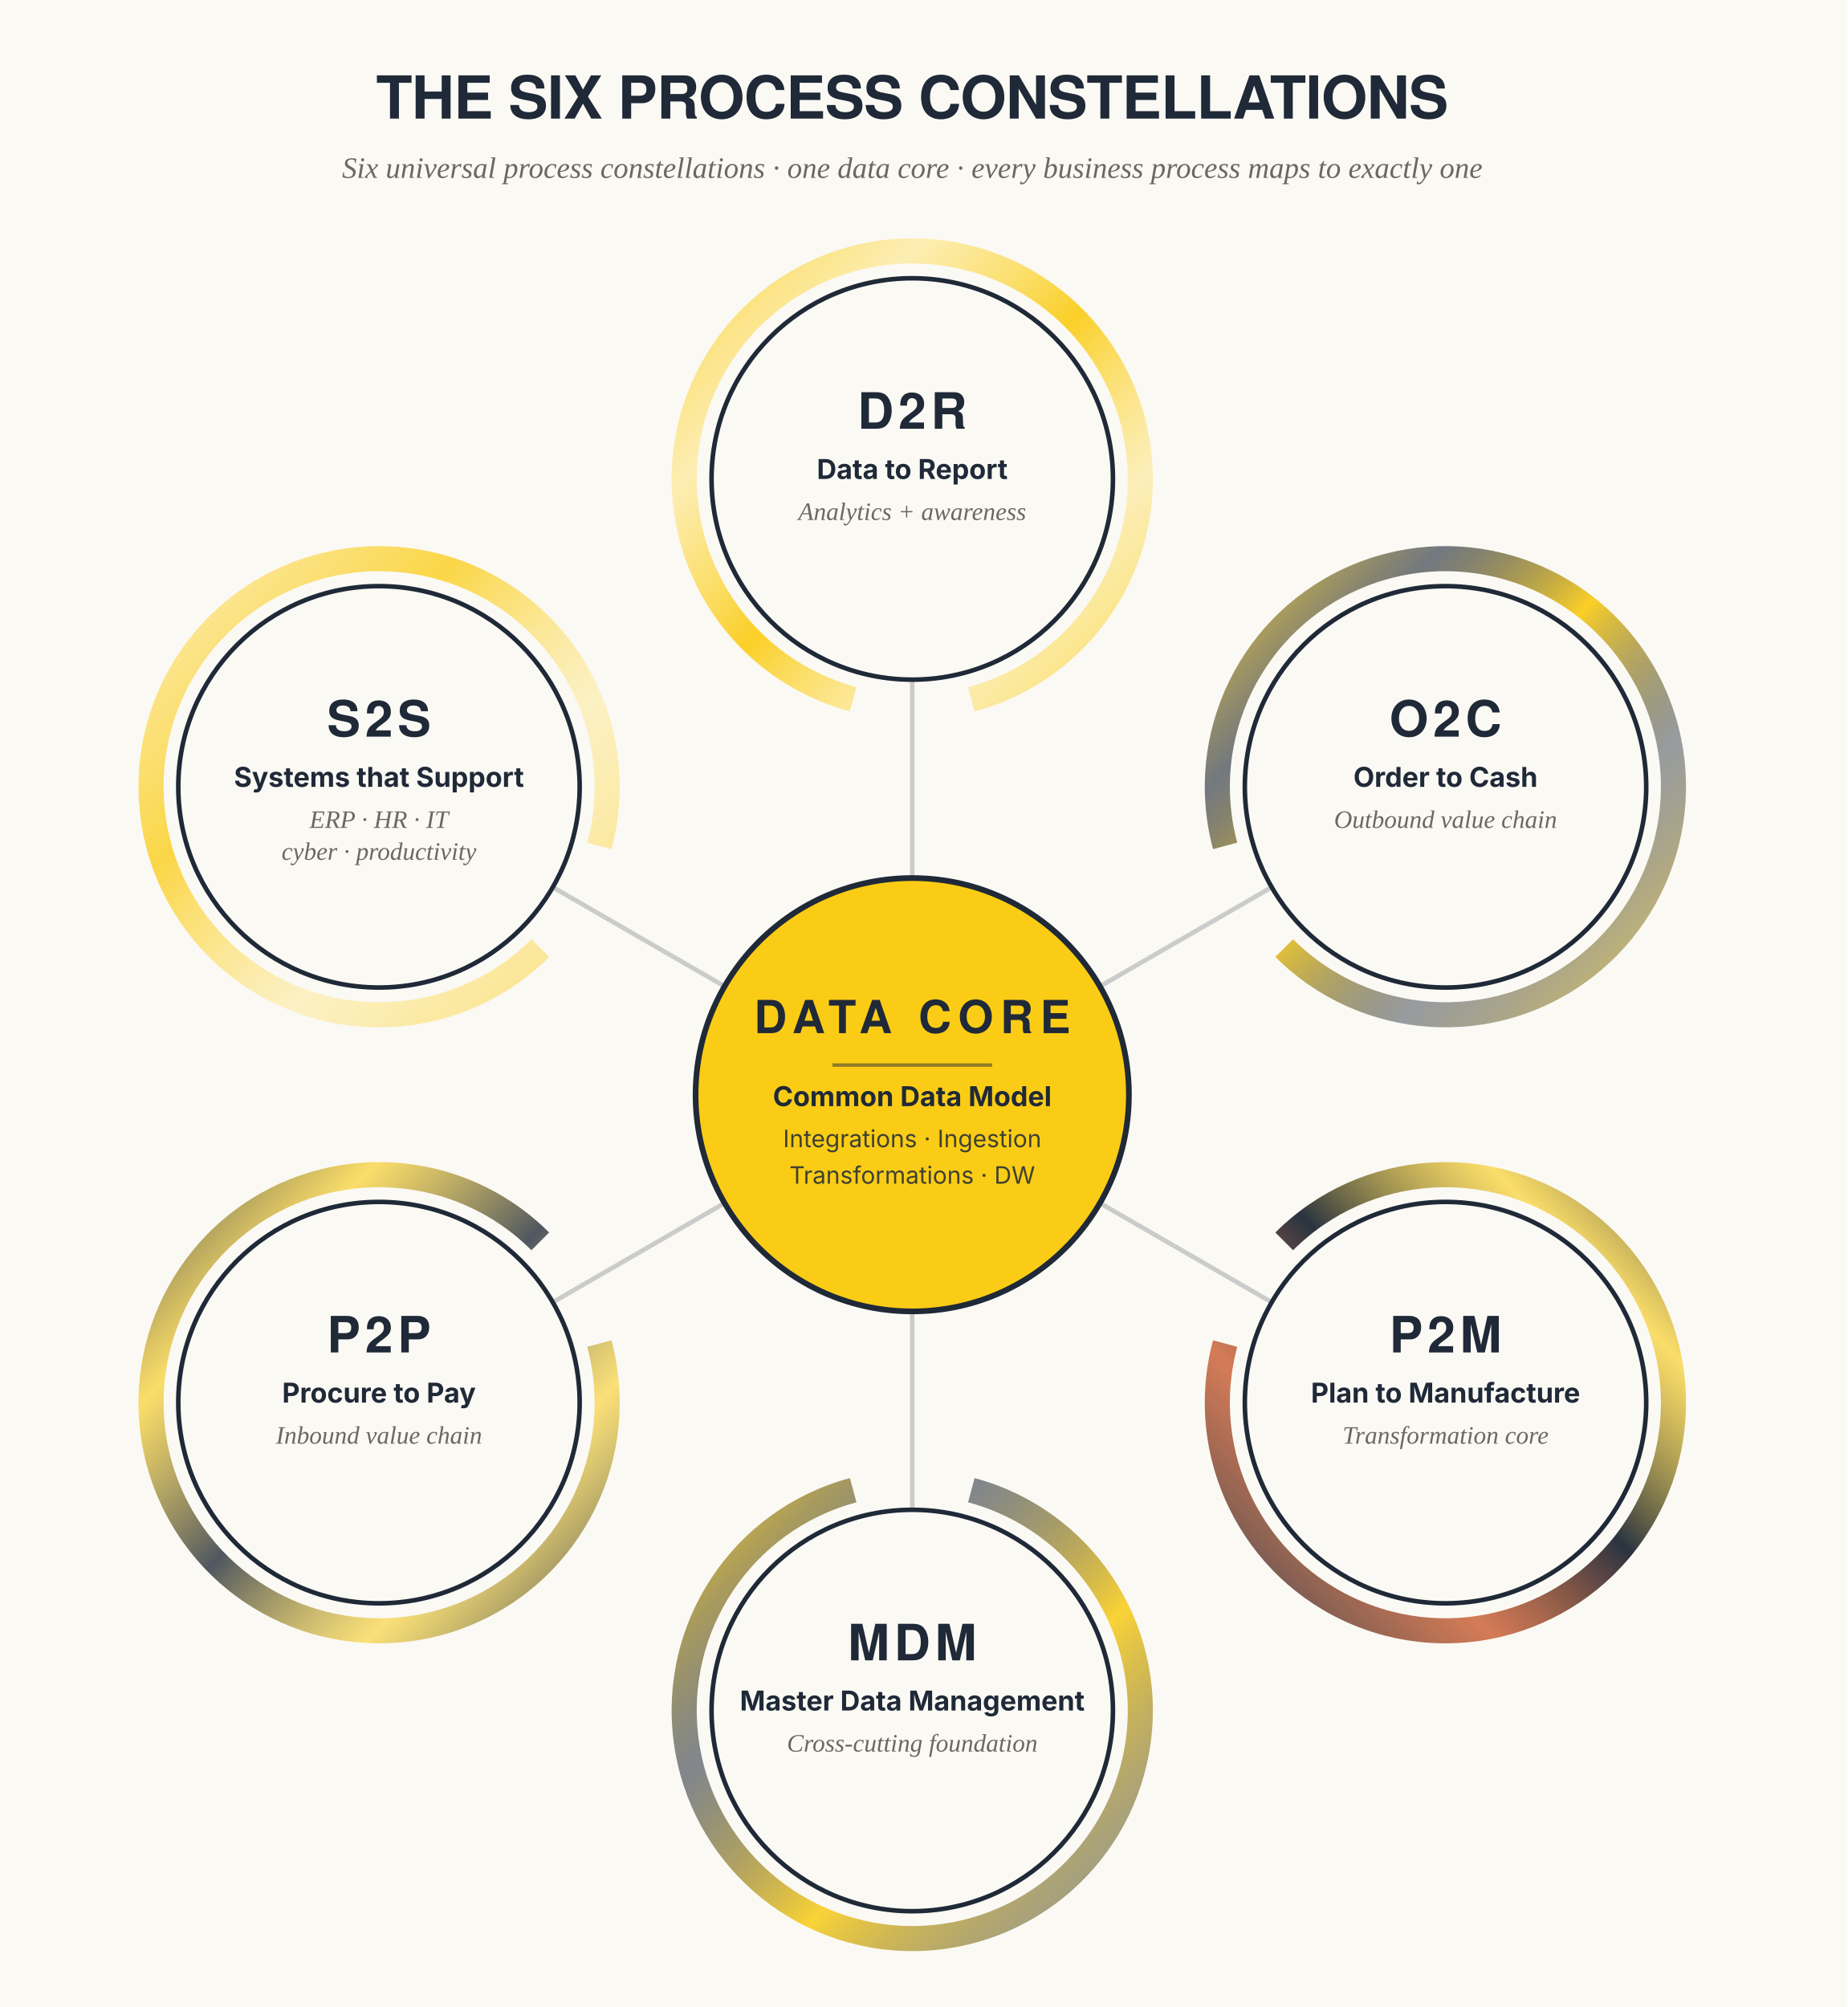
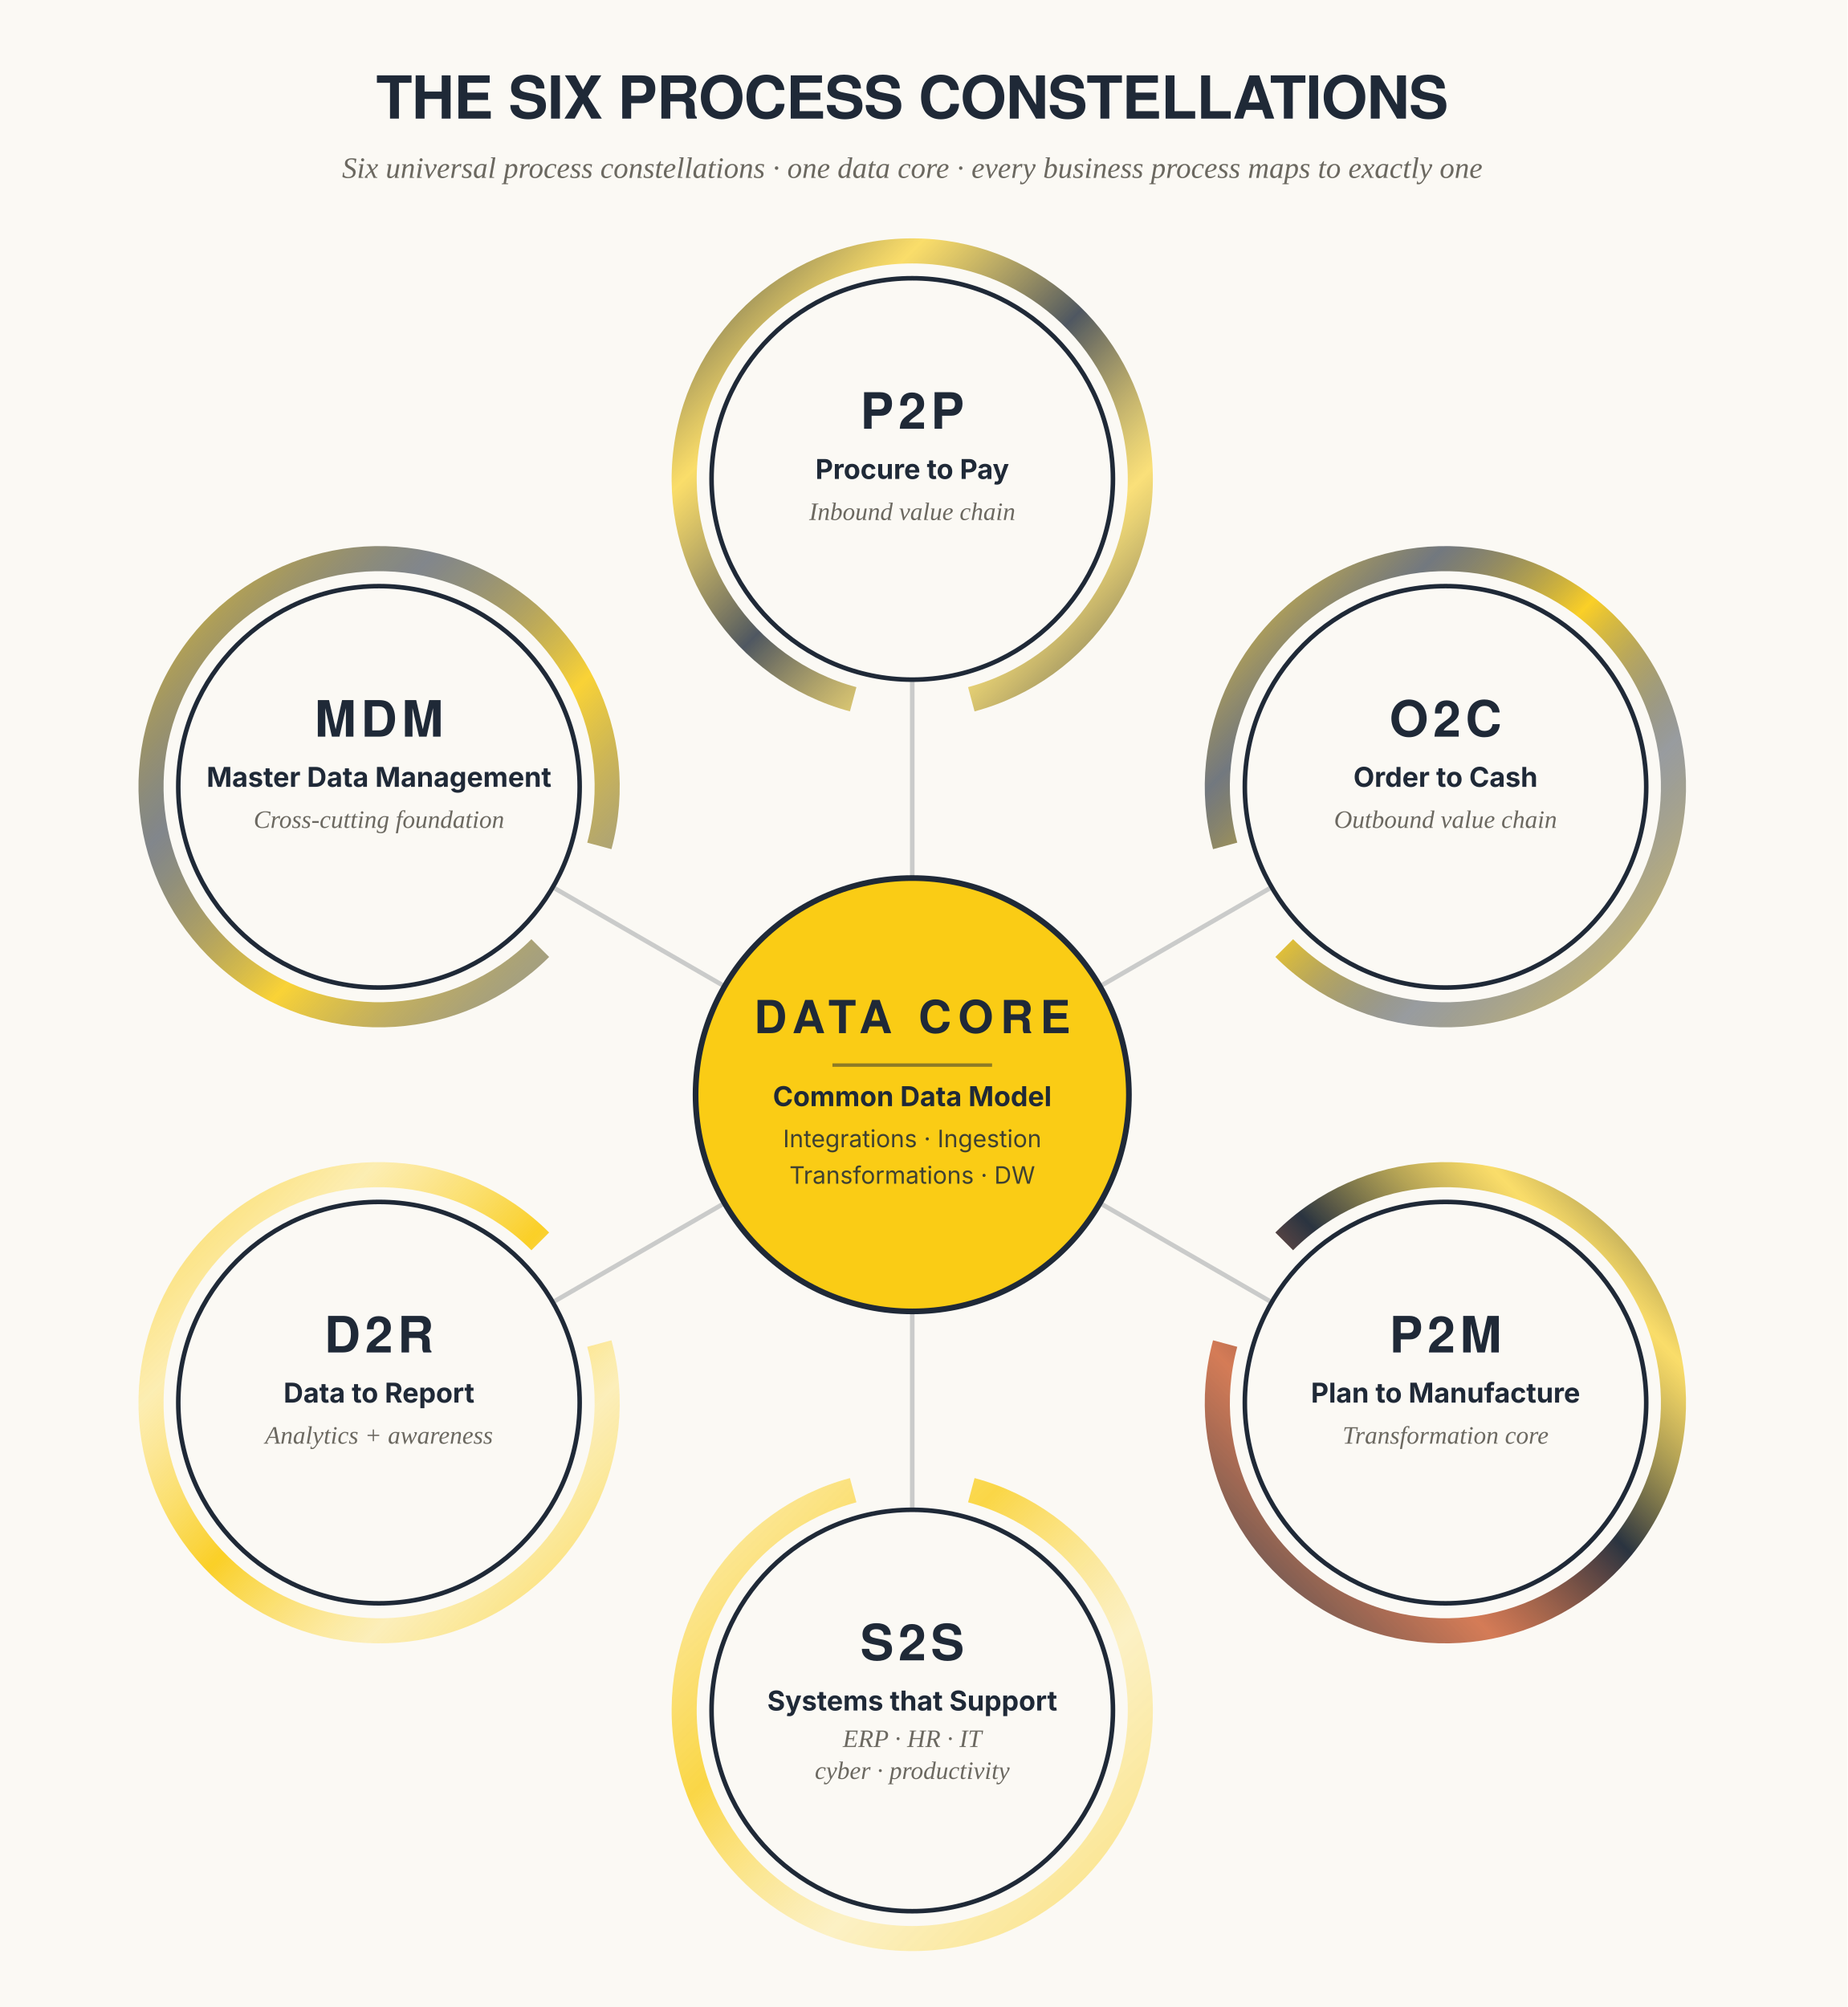
<svg xmlns="http://www.w3.org/2000/svg" viewBox="0 0 810 880" role="img" aria-labelledby="six-title six-desc">
  <defs>
-     <linearGradient id="band-d2r" gradientUnits="userSpaceOnUse" x1="300" y1="110" x2="500" y2="310">
+     <linearGradient id="band-d2r" gradientUnits="userSpaceOnUse" x1="60" y1="515" x2="265" y2="715">
      <stop offset="0%" stop-color="#FACC15" stop-opacity="0.78" />
      <stop offset="25%" stop-color="#FDE68A" stop-opacity="0.62" />
      <stop offset="50%" stop-color="#FACC15" stop-opacity="0.92" />
      <stop offset="75%" stop-color="#FDE68A" stop-opacity="0.55" />
      <stop offset="100%" stop-color="#FACC15" stop-opacity="0.72" />
    </linearGradient>
    <linearGradient id="band-o2c" gradientUnits="userSpaceOnUse" x1="540" y1="245" x2="745" y2="445">
      <stop offset="0%" stop-color="#FACC15" stop-opacity="0.85" />
      <stop offset="22%" stop-color="#1F2937" stop-opacity="0.62" />
      <stop offset="44%" stop-color="#FACC15" stop-opacity="0.92" />
      <stop offset="68%" stop-color="#1F2937" stop-opacity="0.45" />
      <stop offset="100%" stop-color="#FACC15" stop-opacity="0.72" />
    </linearGradient>
    <linearGradient id="band-p2m" gradientUnits="userSpaceOnUse" x1="745" y1="515" x2="540" y2="715">
      <stop offset="0%" stop-color="#1F2937" stop-opacity="0.92" />
      <stop offset="22%" stop-color="#FACC15" stop-opacity="0.62" />
      <stop offset="48%" stop-color="#1F2937" stop-opacity="0.95" />
      <stop offset="72%" stop-color="#C2410C" stop-opacity="0.68" />
      <stop offset="100%" stop-color="#1F2937" stop-opacity="0.85" />
    </linearGradient>
-     <linearGradient id="band-mdm" gradientUnits="userSpaceOnUse" x1="300" y1="650" x2="500" y2="850">
+     <linearGradient id="band-mdm" gradientUnits="userSpaceOnUse" x1="60" y1="245" x2="265" y2="445">
      <stop offset="0%" stop-color="#FACC15" stop-opacity="0.92" />
      <stop offset="32%" stop-color="#1F2937" stop-opacity="0.55" />
      <stop offset="62%" stop-color="#FACC15" stop-opacity="0.85" />
      <stop offset="100%" stop-color="#1F2937" stop-opacity="0.45" />
    </linearGradient>
-     <linearGradient id="band-p2p" gradientUnits="userSpaceOnUse" x1="60" y1="515" x2="265" y2="715">
+     <linearGradient id="band-p2p" gradientUnits="userSpaceOnUse" x1="300" y1="110" x2="500" y2="310">
      <stop offset="0%" stop-color="#1F2937" stop-opacity="0.85" />
      <stop offset="25%" stop-color="#FACC15" stop-opacity="0.62" />
      <stop offset="50%" stop-color="#1F2937" stop-opacity="0.78" />
      <stop offset="75%" stop-color="#FACC15" stop-opacity="0.55" />
      <stop offset="100%" stop-color="#1F2937" stop-opacity="0.82" />
    </linearGradient>
-     <linearGradient id="band-s2s" gradientUnits="userSpaceOnUse" x1="60" y1="245" x2="265" y2="445">
+     <linearGradient id="band-s2s" gradientUnits="userSpaceOnUse" x1="300" y1="650" x2="500" y2="850">
      <stop offset="0%" stop-color="#FDE68A" stop-opacity="0.62" />
      <stop offset="35%" stop-color="#FACC15" stop-opacity="0.78" />
      <stop offset="65%" stop-color="#FDE68A" stop-opacity="0.45" />
      <stop offset="100%" stop-color="#FACC15" stop-opacity="0.55" />
    </linearGradient>
  </defs>
  <rect width="810" height="940" fill="#FBF9F4" />
  <text x="400" y="52" text-anchor="middle" font-weight="900" font-size="26" fill="#1F2937" letter-spacing="-0.3" font-family="'Helvetica Neue', 'Arial Black', Impact, system-ui, sans-serif">THE SIX PROCESS CONSTELLATIONS</text>
  <text x="400" y="78" text-anchor="middle" font-style="italic" font-size="13" fill="#6B6860" font-family="Georgia, 'Times New Roman', serif">Six universal process constellations · one data core · every business process maps to exactly one</text>
  <g stroke="#1F2937" stroke-width="2" stroke-opacity="0.22" fill="none">
    <line x1="400" y1="385" x2="400" y2="298" />
    <line x1="482.27" y1="432.5" x2="557.62" y2="389" />
    <line x1="482.27" y1="527.5" x2="557.62" y2="571" />
    <line x1="400" y1="575" x2="400" y2="662" />
    <line x1="317.73" y1="527.5" x2="242.38" y2="571" />
    <line x1="317.73" y1="432.5" x2="242.38" y2="389" />
  </g>
  <circle cx="400" cy="480" r="95" fill="#FACC15" stroke="#1F2937" stroke-width="2.5" />
  <text x="400" y="453" text-anchor="middle" font-weight="900" font-size="20" fill="#1F2937" letter-spacing="3" font-family="'Helvetica Neue', 'Arial Black', Impact, system-ui, sans-serif">DATA CORE</text>
  <line x1="365" y1="467" x2="435" y2="467" stroke="#1F2937" stroke-width="1.5" opacity="0.5" />
  <text x="400" y="485" text-anchor="middle" font-size="12" font-weight="700" fill="#1F2937" font-family="system-ui, -apple-system, sans-serif">Common Data Model</text>
  <text x="400" y="503" text-anchor="middle" font-size="10.5" fill="#1F2937" opacity="0.85" font-family="system-ui, -apple-system, sans-serif">Integrations · Ingestion</text>
  <text x="400" y="519" text-anchor="middle" font-size="10.5" fill="#1F2937" opacity="0.85" font-family="system-ui, -apple-system, sans-serif">Transformations · DW</text>
  <g>
-     <path d="M 374.1 306.6 A 100 100 0 1 1 425.9 306.6" fill="none" stroke="url(#band-d2r)" stroke-width="11" stroke-linecap="butt" />
+     <path d="M 374.1 306.6 A 100 100 0 1 1 425.9 306.6" fill="none" stroke="url(#band-p2p)" stroke-width="11" stroke-linecap="butt" />
    <circle cx="400" cy="210" r="88" fill="#FBF9F4" stroke="#1F2937" stroke-width="2" />
-     <text x="400" y="188" text-anchor="middle" font-weight="900" font-size="22" fill="#1F2937" letter-spacing="2" font-family="'Helvetica Neue', 'Arial Black', Impact, system-ui, sans-serif">D2R</text>
-     <text x="400" y="210" text-anchor="middle" font-size="12" font-weight="700" fill="#1F2937" font-family="system-ui, -apple-system, sans-serif">Data to Report</text>
-     <text x="400" y="228" text-anchor="middle" font-style="italic" font-size="11" fill="#6B6860" font-family="Georgia, 'Times New Roman', serif">Analytics + awareness</text>
+     <text x="400" y="188" text-anchor="middle" font-weight="900" font-size="22" fill="#1F2937" letter-spacing="2" font-family="'Helvetica Neue', 'Arial Black', Impact, system-ui, sans-serif">P2P</text>
+     <text x="400" y="210" text-anchor="middle" font-size="12" font-weight="700" fill="#1F2937" font-family="system-ui, -apple-system, sans-serif">Procure to Pay</text>
+     <text x="400" y="228" text-anchor="middle" font-style="italic" font-size="11" fill="#6B6860" font-family="Georgia, 'Times New Roman', serif">Inbound value chain</text>
  </g>
  <g>
    <path d="M 537.2 370.9 A 100 100 0 1 1 563.1 415.7" fill="none" stroke="url(#band-o2c)" stroke-width="11" stroke-linecap="butt" />
    <circle cx="633.83" cy="345" r="88" fill="#FBF9F4" stroke="#1F2937" stroke-width="2" />
    <text x="633.83" y="323" text-anchor="middle" font-weight="900" font-size="22" fill="#1F2937" letter-spacing="2" font-family="'Helvetica Neue', 'Arial Black', Impact, system-ui, sans-serif">O2C</text>
    <text x="633.83" y="345" text-anchor="middle" font-size="12" font-weight="700" fill="#1F2937" font-family="system-ui, -apple-system, sans-serif">Order to Cash</text>
    <text x="633.83" y="363" text-anchor="middle" font-style="italic" font-size="11" fill="#6B6860" font-family="Georgia, 'Times New Roman', serif">Outbound value chain</text>
  </g>
  <g>
    <path d="M 563.1 544.3 A 100 100 0 1 1 537.2 589.1" fill="none" stroke="url(#band-p2m)" stroke-width="11" stroke-linecap="butt" />
    <circle cx="633.83" cy="615" r="88" fill="#FBF9F4" stroke="#1F2937" stroke-width="2" />
    <text x="633.83" y="593" text-anchor="middle" font-weight="900" font-size="22" fill="#1F2937" letter-spacing="2" font-family="'Helvetica Neue', 'Arial Black', Impact, system-ui, sans-serif">P2M</text>
    <text x="633.83" y="615" text-anchor="middle" font-size="12" font-weight="700" fill="#1F2937" font-family="system-ui, -apple-system, sans-serif">Plan to Manufacture</text>
    <text x="633.83" y="633" text-anchor="middle" font-style="italic" font-size="11" fill="#6B6860" font-family="Georgia, 'Times New Roman', serif">Transformation core</text>
  </g>
  <g>
-     <path d="M 425.9 653.4 A 100 100 0 1 1 374.1 653.4" fill="none" stroke="url(#band-mdm)" stroke-width="11" stroke-linecap="butt" />
+     <path d="M 425.9 653.4 A 100 100 0 1 1 374.1 653.4" fill="none" stroke="url(#band-s2s)" stroke-width="11" stroke-linecap="butt" />
    <circle cx="400" cy="750" r="88" fill="#FBF9F4" stroke="#1F2937" stroke-width="2" />
-     <text x="400" y="728" text-anchor="middle" font-weight="900" font-size="22" fill="#1F2937" letter-spacing="2" font-family="'Helvetica Neue', 'Arial Black', Impact, system-ui, sans-serif">MDM</text>
-     <text x="400" y="750" text-anchor="middle" font-size="12" font-weight="700" fill="#1F2937" font-family="system-ui, -apple-system, sans-serif">Master Data Management</text>
-     <text x="400" y="768" text-anchor="middle" font-style="italic" font-size="11" fill="#6B6860" font-family="Georgia, 'Times New Roman', serif">Cross-cutting foundation</text>
+     <text x="400" y="728" text-anchor="middle" font-weight="900" font-size="22" fill="#1F2937" letter-spacing="2" font-family="'Helvetica Neue', 'Arial Black', Impact, system-ui, sans-serif">S2S</text>
+     <text x="400" y="750" text-anchor="middle" font-size="12" font-weight="700" fill="#1F2937" font-family="system-ui, -apple-system, sans-serif">Systems that Support</text>
+     <text x="400" y="766" text-anchor="middle" font-style="italic" font-size="11" fill="#6B6860" font-family="Georgia, 'Times New Roman', serif">ERP · HR · IT</text>
+     <text x="400" y="780" text-anchor="middle" font-style="italic" font-size="11" fill="#6B6860" font-family="Georgia, 'Times New Roman', serif">cyber · productivity</text>
  </g>
  <g>
-     <path d="M 262.8 589.1 A 100 100 0 1 1 236.9 544.3" fill="none" stroke="url(#band-p2p)" stroke-width="11" stroke-linecap="butt" />
+     <path d="M 262.8 589.1 A 100 100 0 1 1 236.9 544.3" fill="none" stroke="url(#band-d2r)" stroke-width="11" stroke-linecap="butt" />
    <circle cx="166.17" cy="615" r="88" fill="#FBF9F4" stroke="#1F2937" stroke-width="2" />
-     <text x="166.17" y="593" text-anchor="middle" font-weight="900" font-size="22" fill="#1F2937" letter-spacing="2" font-family="'Helvetica Neue', 'Arial Black', Impact, system-ui, sans-serif">P2P</text>
-     <text x="166.17" y="615" text-anchor="middle" font-size="12" font-weight="700" fill="#1F2937" font-family="system-ui, -apple-system, sans-serif">Procure to Pay</text>
-     <text x="166.17" y="633" text-anchor="middle" font-style="italic" font-size="11" fill="#6B6860" font-family="Georgia, 'Times New Roman', serif">Inbound value chain</text>
+     <text x="166.17" y="593" text-anchor="middle" font-weight="900" font-size="22" fill="#1F2937" letter-spacing="2" font-family="'Helvetica Neue', 'Arial Black', Impact, system-ui, sans-serif">D2R</text>
+     <text x="166.17" y="615" text-anchor="middle" font-size="12" font-weight="700" fill="#1F2937" font-family="system-ui, -apple-system, sans-serif">Data to Report</text>
+     <text x="166.17" y="633" text-anchor="middle" font-style="italic" font-size="11" fill="#6B6860" font-family="Georgia, 'Times New Roman', serif">Analytics + awareness</text>
  </g>
  <g>
-     <path d="M 236.9 415.7 A 100 100 0 1 1 262.8 370.9" fill="none" stroke="url(#band-s2s)" stroke-width="11" stroke-linecap="butt" />
+     <path d="M 236.9 415.7 A 100 100 0 1 1 262.8 370.9" fill="none" stroke="url(#band-mdm)" stroke-width="11" stroke-linecap="butt" />
    <circle cx="166.17" cy="345" r="88" fill="#FBF9F4" stroke="#1F2937" stroke-width="2" />
-     <text x="166.17" y="323" text-anchor="middle" font-weight="900" font-size="22" fill="#1F2937" letter-spacing="2" font-family="'Helvetica Neue', 'Arial Black', Impact, system-ui, sans-serif">S2S</text>
-     <text x="166.17" y="345" text-anchor="middle" font-size="12" font-weight="700" fill="#1F2937" font-family="system-ui, -apple-system, sans-serif">Systems that Support</text>
-     <text x="166.17" y="363" text-anchor="middle" font-style="italic" font-size="11" fill="#6B6860" font-family="Georgia, 'Times New Roman', serif">ERP · HR · IT</text>
-     <text x="166.17" y="377" text-anchor="middle" font-style="italic" font-size="11" fill="#6B6860" font-family="Georgia, 'Times New Roman', serif">cyber · productivity</text>
+     <text x="166.17" y="323" text-anchor="middle" font-weight="900" font-size="22" fill="#1F2937" letter-spacing="2" font-family="'Helvetica Neue', 'Arial Black', Impact, system-ui, sans-serif">MDM</text>
+     <text x="166.17" y="345" text-anchor="middle" font-size="12" font-weight="700" fill="#1F2937" font-family="system-ui, -apple-system, sans-serif">Master Data Management</text>
+     <text x="166.17" y="363" text-anchor="middle" font-style="italic" font-size="11" fill="#6B6860" font-family="Georgia, 'Times New Roman', serif">Cross-cutting foundation</text>
  </g>
</svg>
